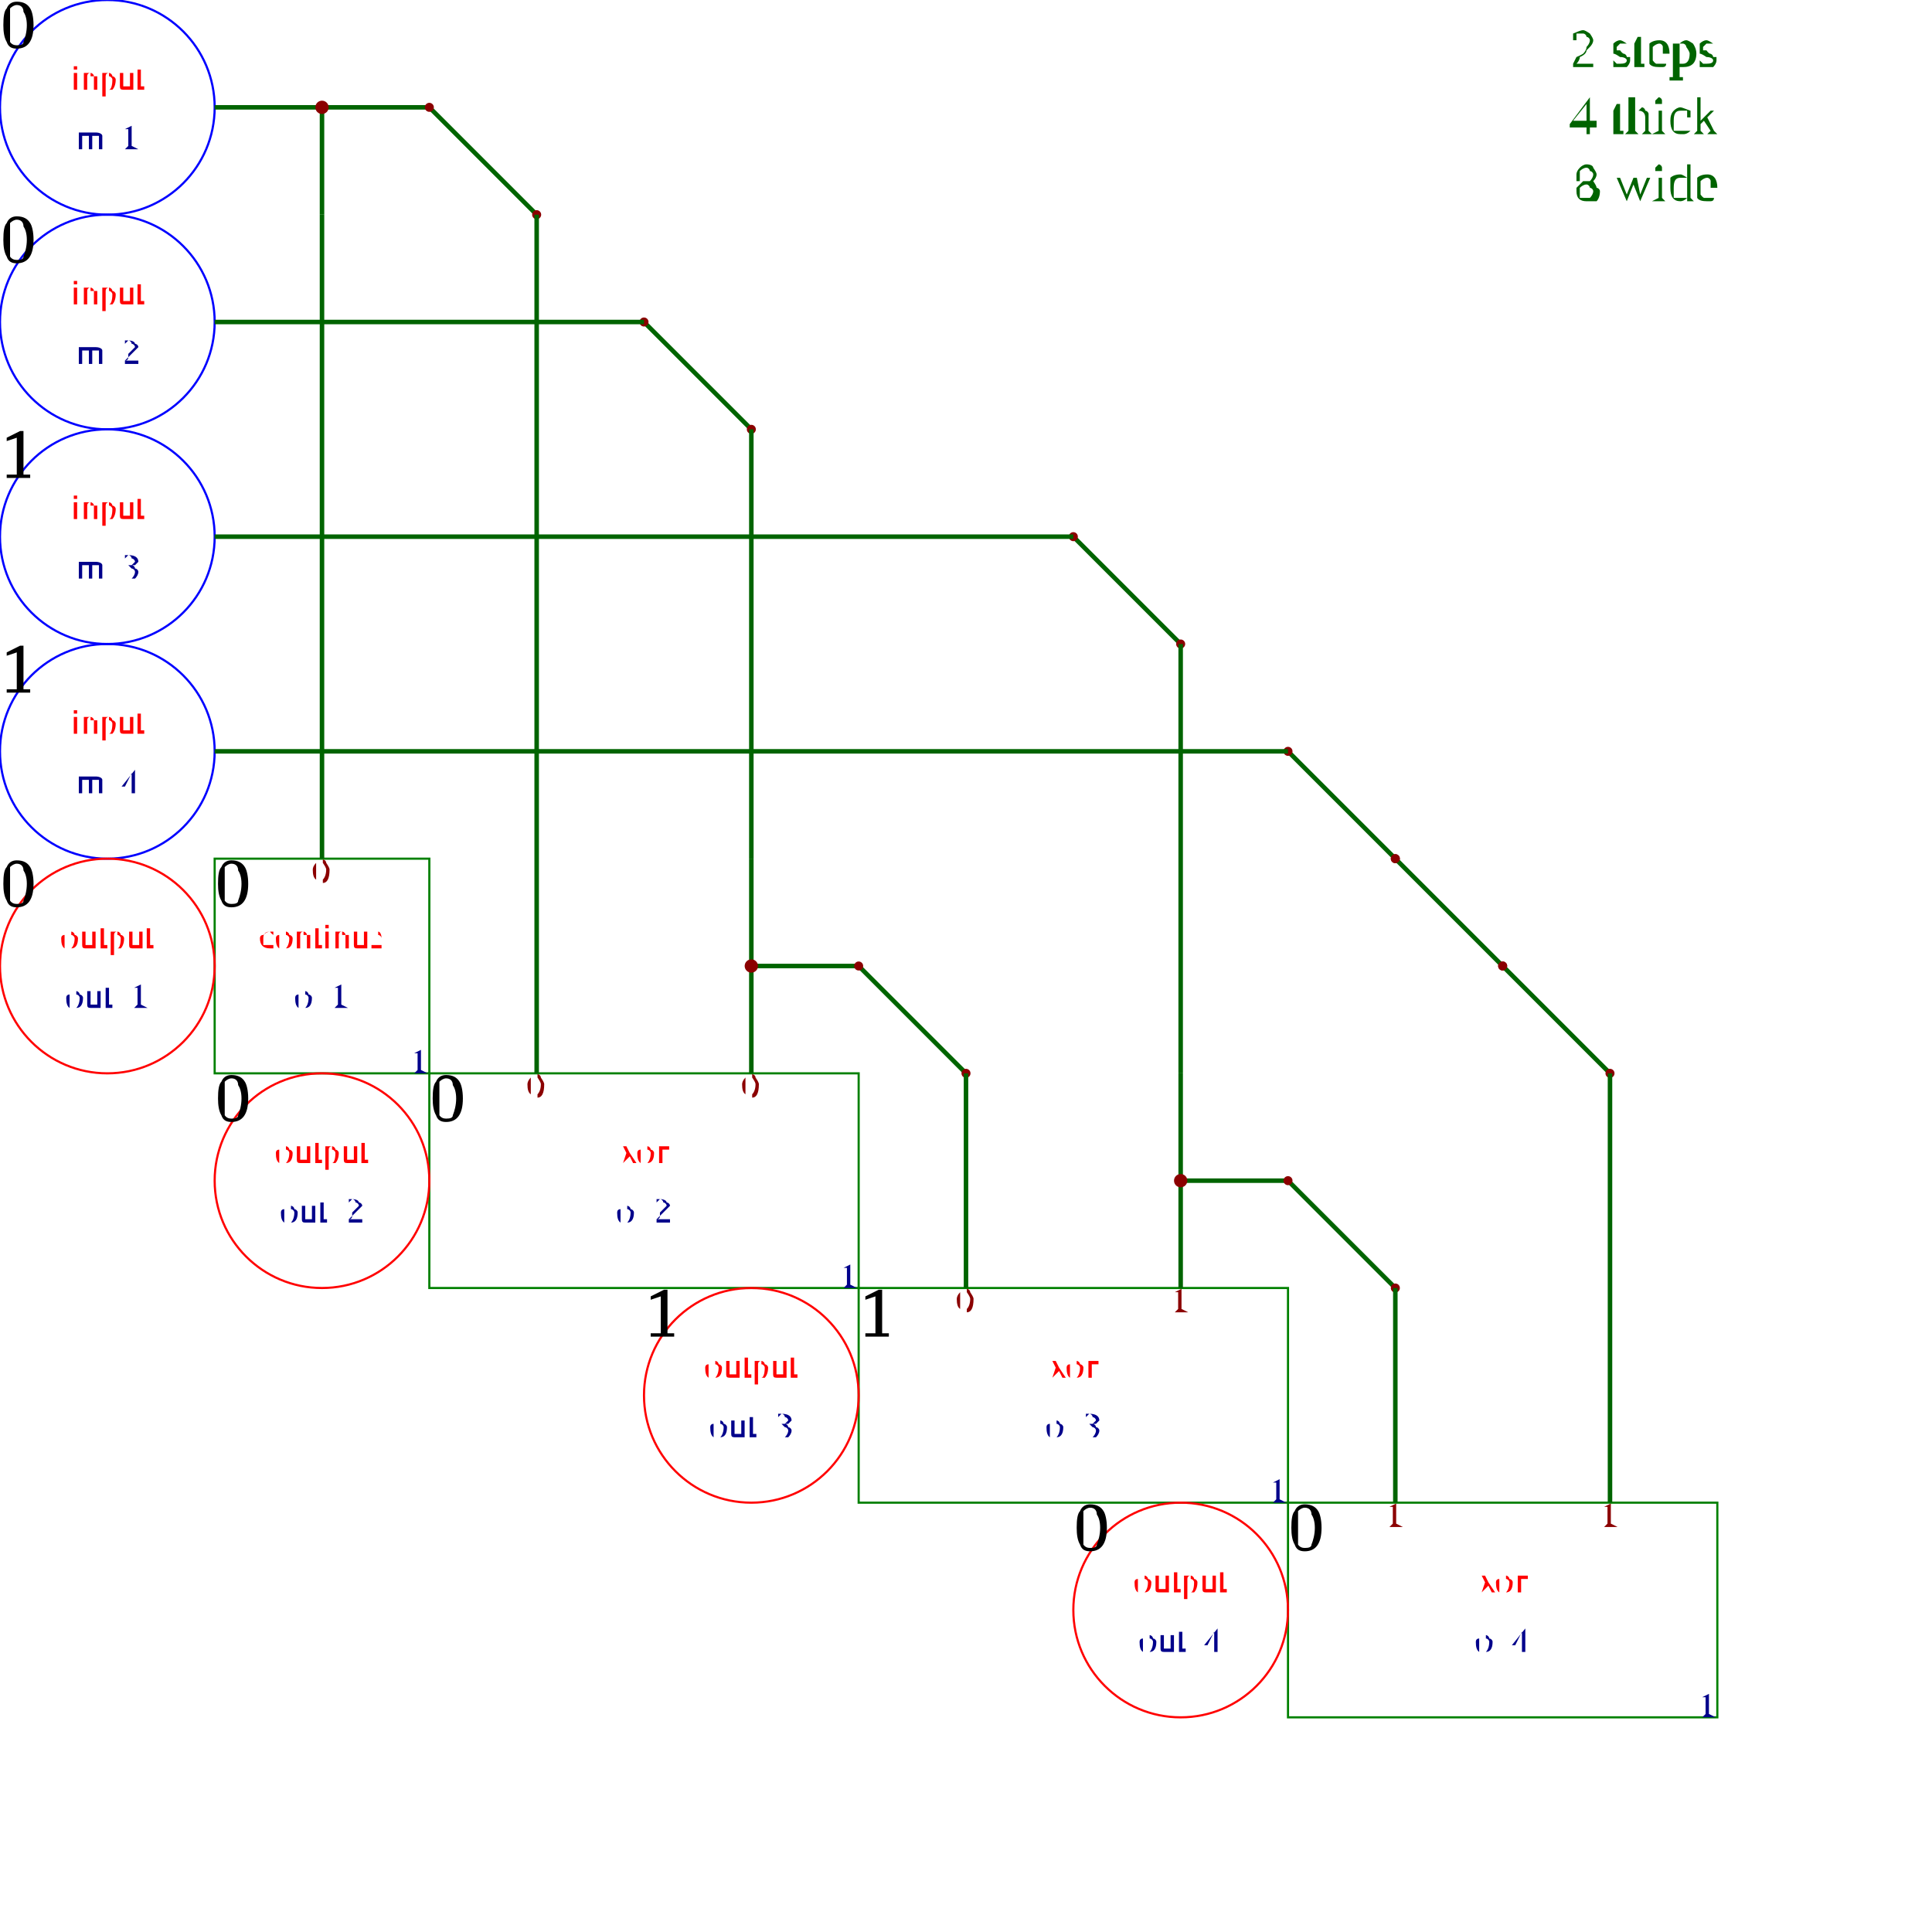
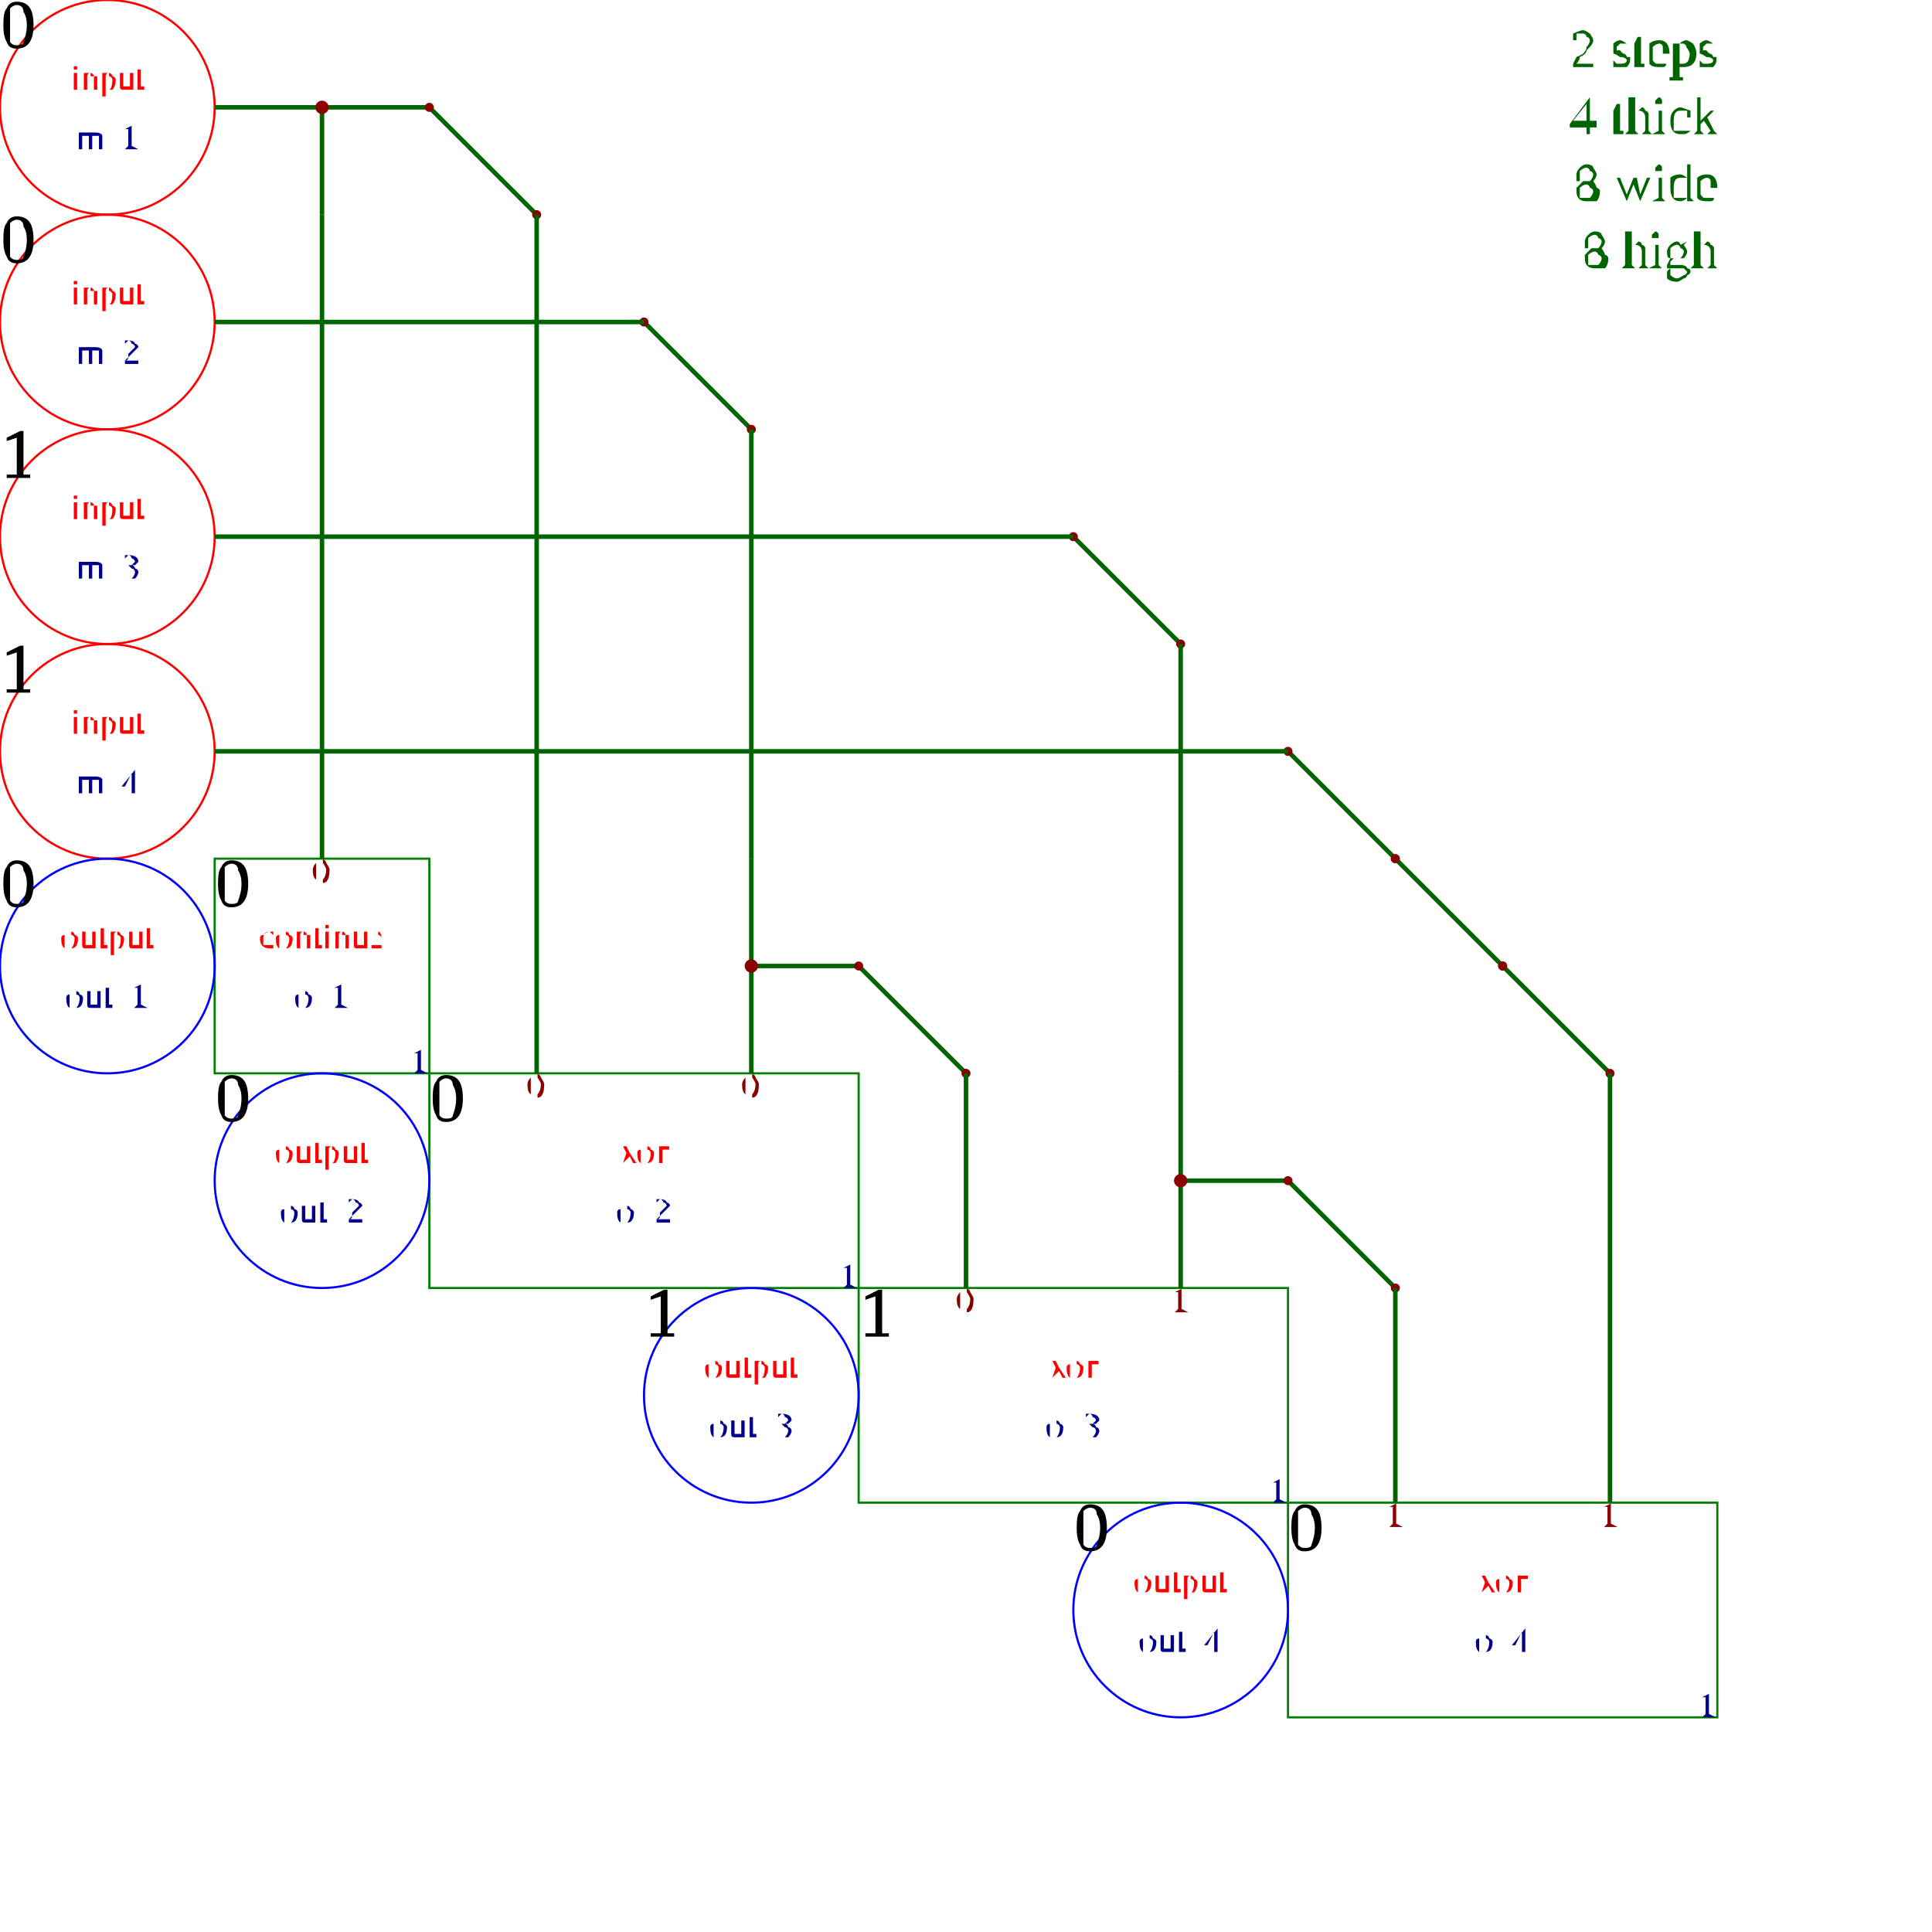
<svg xmlns="http://www.w3.org/2000/svg" height="100%" viewBox="0 0 9 9" width="100%">
  <text fill="darkGreen" font-size="0.25" stroke-width="0.016" text-anchor="end" x="8" y="0.312">2 steps</text>
  <text fill="darkGreen" font-size="0.25" stroke-width="0.016" text-anchor="end" x="8" y="0.625">4 thick</text>
  <text fill="darkGreen" font-size="0.25" stroke-width="0.016" text-anchor="end" x="8" y="0.938">8 wide</text>
-   <circle cx="0.5" cy="0.5" fill="transparent" font-size="0.167" r="0.5" stroke="blue" stroke-width="0.01" />
+   <text fill="darkGreen" font-size="0.25" stroke-width="0.016" text-anchor="end" x="8" y="1.25">8 high</text>
+   <circle cx="0.5" cy="0.5" fill="transparent" font-size="0.167" r="0.5" stroke="red" stroke-width="0.01" />
  <text dominant-baseline="hanging" fill="black" font-size="0.333" stroke-width="0.021" text-anchor="start" x="0" y="0">0</text>
  <text dominant-baseline="auto" fill="red" font-size="0.167" stroke-width="0.01" text-anchor="middle" x="0.5" y="0.417">input</text>
  <text dominant-baseline="hanging" fill="darkblue" font-size="0.167" stroke-width="0.01" text-anchor="middle" x="0.5" y="0.583">m_1</text>
-   <circle cx="0.5" cy="1.5" fill="transparent" font-size="0.167" r="0.5" stroke="blue" stroke-width="0.01" />
+   <circle cx="0.5" cy="1.5" fill="transparent" font-size="0.167" r="0.5" stroke="red" stroke-width="0.01" />
  <text dominant-baseline="hanging" fill="black" font-size="0.333" stroke-width="0.021" text-anchor="start" x="0" y="1">0</text>
  <text dominant-baseline="auto" fill="red" font-size="0.167" stroke-width="0.01" text-anchor="middle" x="0.5" y="1.417">input</text>
  <text dominant-baseline="hanging" fill="darkblue" font-size="0.167" stroke-width="0.01" text-anchor="middle" x="0.5" y="1.583">m_2</text>
-   <circle cx="0.5" cy="2.5" fill="transparent" font-size="0.167" r="0.5" stroke="blue" stroke-width="0.01" />
+   <circle cx="0.5" cy="2.5" fill="transparent" font-size="0.167" r="0.5" stroke="red" stroke-width="0.01" />
  <text dominant-baseline="hanging" fill="black" font-size="0.333" stroke-width="0.021" text-anchor="start" x="0" y="2">1</text>
  <text dominant-baseline="auto" fill="red" font-size="0.167" stroke-width="0.01" text-anchor="middle" x="0.5" y="2.417">input</text>
  <text dominant-baseline="hanging" fill="darkblue" font-size="0.167" stroke-width="0.01" text-anchor="middle" x="0.5" y="2.583">m_3</text>
-   <circle cx="0.5" cy="3.5" fill="transparent" font-size="0.167" r="0.5" stroke="blue" stroke-width="0.01" />
+   <circle cx="0.5" cy="3.5" fill="transparent" font-size="0.167" r="0.5" stroke="red" stroke-width="0.01" />
  <text dominant-baseline="hanging" fill="black" font-size="0.333" stroke-width="0.021" text-anchor="start" x="0" y="3">1</text>
  <text dominant-baseline="auto" fill="red" font-size="0.167" stroke-width="0.01" text-anchor="middle" x="0.5" y="3.417">input</text>
  <text dominant-baseline="hanging" fill="darkblue" font-size="0.167" stroke-width="0.01" text-anchor="middle" x="0.5" y="3.583">m_4</text>
  <rect fill="transparent" font-size="0.167" height="1" stroke="green" stroke-width="0.01" width="1" x="1" y="4" />
  <text dominant-baseline="hanging" fill="black" font-size="0.333" stroke-width="0.021" text-anchor="start" x="1" y="4">0</text>
  <text fill="darkBlue" font-size="0.167" stroke-width="0.01" text-anchor="end" x="2" y="5">1</text>
  <text dominant-baseline="auto" fill="red" font-size="0.167" stroke-width="0.01" text-anchor="middle" x="1.5" y="4.417">continue</text>
  <text dominant-baseline="hanging" fill="darkblue" font-size="0.167" stroke-width="0.01" text-anchor="middle" x="1.5" y="4.583">o_1</text>
  <text dominant-baseline="hanging" fill="darkRed" font-size="0.167" stroke-width="0.01" text-anchor="middle" x="1.5" y="4">0</text>
  <rect fill="transparent" font-size="0.167" height="1" stroke="green" stroke-width="0.01" width="2" x="2" y="5" />
  <text dominant-baseline="hanging" fill="black" font-size="0.333" stroke-width="0.021" text-anchor="start" x="2" y="5">0</text>
  <text fill="darkBlue" font-size="0.167" stroke-width="0.01" text-anchor="end" x="4" y="6">1</text>
  <text dominant-baseline="auto" fill="red" font-size="0.167" stroke-width="0.01" text-anchor="middle" x="3" y="5.417">xor</text>
  <text dominant-baseline="hanging" fill="darkblue" font-size="0.167" stroke-width="0.01" text-anchor="middle" x="3" y="5.583">o_2</text>
  <text dominant-baseline="hanging" fill="darkRed" font-size="0.167" stroke-width="0.01" text-anchor="middle" x="2.5" y="5">0</text>
  <text dominant-baseline="hanging" fill="darkRed" font-size="0.167" stroke-width="0.01" text-anchor="middle" x="3.5" y="5">0</text>
  <rect fill="transparent" font-size="0.167" height="1" stroke="green" stroke-width="0.01" width="2" x="4" y="6" />
  <text dominant-baseline="hanging" fill="black" font-size="0.333" stroke-width="0.021" text-anchor="start" x="4" y="6">1</text>
  <text fill="darkBlue" font-size="0.167" stroke-width="0.01" text-anchor="end" x="6" y="7">1</text>
  <text dominant-baseline="auto" fill="red" font-size="0.167" stroke-width="0.01" text-anchor="middle" x="5" y="6.417">xor</text>
  <text dominant-baseline="hanging" fill="darkblue" font-size="0.167" stroke-width="0.01" text-anchor="middle" x="5" y="6.583">o_3</text>
  <text dominant-baseline="hanging" fill="darkRed" font-size="0.167" stroke-width="0.01" text-anchor="middle" x="4.5" y="6">0</text>
  <text dominant-baseline="hanging" fill="darkRed" font-size="0.167" stroke-width="0.01" text-anchor="middle" x="5.5" y="6">1</text>
  <rect fill="transparent" font-size="0.167" height="1" stroke="green" stroke-width="0.01" width="2" x="6" y="7" />
  <text dominant-baseline="hanging" fill="black" font-size="0.333" stroke-width="0.021" text-anchor="start" x="6" y="7">0</text>
  <text fill="darkBlue" font-size="0.167" stroke-width="0.01" text-anchor="end" x="8" y="8">1</text>
  <text dominant-baseline="auto" fill="red" font-size="0.167" stroke-width="0.01" text-anchor="middle" x="7" y="7.417">xor</text>
  <text dominant-baseline="hanging" fill="darkblue" font-size="0.167" stroke-width="0.01" text-anchor="middle" x="7" y="7.583">o_4</text>
  <text dominant-baseline="hanging" fill="darkRed" font-size="0.167" stroke-width="0.01" text-anchor="middle" x="6.5" y="7">1</text>
  <text dominant-baseline="hanging" fill="darkRed" font-size="0.167" stroke-width="0.01" text-anchor="middle" x="7.5" y="7">1</text>
-   <circle cx="0.5" cy="4.5" fill="transparent" font-size="0.167" r="0.5" stroke="red" stroke-width="0.01" />
+   <circle cx="0.5" cy="4.5" fill="transparent" font-size="0.167" r="0.5" stroke="blue" stroke-width="0.01" />
  <text dominant-baseline="hanging" fill="black" font-size="0.333" stroke-width="0.021" text-anchor="start" x="0" y="4">0</text>
  <text dominant-baseline="auto" fill="red" font-size="0.167" stroke-width="0.01" text-anchor="middle" x="0.5" y="4.417">output</text>
  <text dominant-baseline="hanging" fill="darkblue" font-size="0.167" stroke-width="0.01" text-anchor="middle" x="0.5" y="4.583">out_1</text>
-   <circle cx="1.5" cy="5.5" fill="transparent" font-size="0.167" r="0.5" stroke="red" stroke-width="0.01" />
+   <circle cx="1.5" cy="5.5" fill="transparent" font-size="0.167" r="0.5" stroke="blue" stroke-width="0.01" />
  <text dominant-baseline="hanging" fill="black" font-size="0.333" stroke-width="0.021" text-anchor="start" x="1" y="5">0</text>
  <text dominant-baseline="auto" fill="red" font-size="0.167" stroke-width="0.01" text-anchor="middle" x="1.5" y="5.417">output</text>
  <text dominant-baseline="hanging" fill="darkblue" font-size="0.167" stroke-width="0.01" text-anchor="middle" x="1.5" y="5.583">out_2</text>
-   <circle cx="3.5" cy="6.5" fill="transparent" font-size="0.167" r="0.5" stroke="red" stroke-width="0.01" />
+   <circle cx="3.5" cy="6.5" fill="transparent" font-size="0.167" r="0.5" stroke="blue" stroke-width="0.01" />
  <text dominant-baseline="hanging" fill="black" font-size="0.333" stroke-width="0.021" text-anchor="start" x="3" y="6">1</text>
  <text dominant-baseline="auto" fill="red" font-size="0.167" stroke-width="0.01" text-anchor="middle" x="3.5" y="6.417">output</text>
  <text dominant-baseline="hanging" fill="darkblue" font-size="0.167" stroke-width="0.01" text-anchor="middle" x="3.5" y="6.583">out_3</text>
-   <circle cx="5.5" cy="7.5" fill="transparent" font-size="0.167" r="0.5" stroke="red" stroke-width="0.01" />
+   <circle cx="5.5" cy="7.5" fill="transparent" font-size="0.167" r="0.5" stroke="blue" stroke-width="0.01" />
  <text dominant-baseline="hanging" fill="black" font-size="0.333" stroke-width="0.021" text-anchor="start" x="5" y="7">0</text>
  <text dominant-baseline="auto" fill="red" font-size="0.167" stroke-width="0.01" text-anchor="middle" x="5.5" y="7.417">output</text>
  <text dominant-baseline="hanging" fill="darkblue" font-size="0.167" stroke-width="0.01" text-anchor="middle" x="5.5" y="7.583">out_4</text>
  <line fill="transparent" font-size="0.167" stroke="darkgreen" stroke-width="0.021" x1="1" x2="2" y1="0.5" y2="0.5" />
  <line fill="transparent" font-size="0.167" stroke="darkgreen" stroke-width="0.021" x1="1.5" x2="1.5" y1="0.5" y2="1" />
  <circle cx="1.5" cy="0.5" fill="darkRed" font-size="0.167" r="0.031" stroke-width="0.01" />
  <line fill="transparent" font-size="0.167" stroke="darkgreen" stroke-width="0.021" x1="2" x2="2.5" y1="0.5" y2="1" />
  <circle cx="2" cy="0.5" fill="darkRed" font-size="0.167" r="0.021" stroke-width="0.01" />
  <circle cx="2.5" cy="1" fill="darkRed" font-size="0.167" r="0.021" stroke-width="0.01" />
  <line fill="transparent" font-size="0.167" stroke="darkgreen" stroke-width="0.021" x1="3" x2="3.5" y1="1.5" y2="2" />
  <circle cx="3" cy="1.5" fill="darkRed" font-size="0.167" r="0.021" stroke-width="0.01" />
  <circle cx="3.5" cy="2" fill="darkRed" font-size="0.167" r="0.021" stroke-width="0.01" />
  <line fill="transparent" font-size="0.167" stroke="darkgreen" stroke-width="0.021" x1="3.5" x2="3.5" y1="4" y2="5" />
  <line fill="transparent" font-size="0.167" stroke="darkgreen" stroke-width="0.021" x1="3.5" x2="4" y1="4.5" y2="4.5" />
  <circle cx="3.5" cy="4.5" fill="darkRed" font-size="0.167" r="0.031" stroke-width="0.01" />
  <line fill="transparent" font-size="0.167" stroke="darkgreen" stroke-width="0.021" x1="4" x2="4.5" y1="4.5" y2="5" />
  <circle cx="4" cy="4.5" fill="darkRed" font-size="0.167" r="0.021" stroke-width="0.01" />
  <circle cx="4.5" cy="5" fill="darkRed" font-size="0.167" r="0.021" stroke-width="0.01" />
  <line fill="transparent" font-size="0.167" stroke="darkgreen" stroke-width="0.021" x1="5" x2="5.5" y1="2.5" y2="3" />
  <circle cx="5" cy="2.5" fill="darkRed" font-size="0.167" r="0.021" stroke-width="0.01" />
  <circle cx="5.5" cy="3" fill="darkRed" font-size="0.167" r="0.021" stroke-width="0.01" />
  <line fill="transparent" font-size="0.167" stroke="darkgreen" stroke-width="0.021" x1="5.5" x2="5.5" y1="5" y2="6" />
  <line fill="transparent" font-size="0.167" stroke="darkgreen" stroke-width="0.021" x1="5.5" x2="6" y1="5.5" y2="5.5" />
  <circle cx="5.5" cy="5.5" fill="darkRed" font-size="0.167" r="0.031" stroke-width="0.01" />
  <line fill="transparent" font-size="0.167" stroke="darkgreen" stroke-width="0.021" x1="6" x2="6.5" y1="3.5" y2="4" />
  <circle cx="6" cy="3.5" fill="darkRed" font-size="0.167" r="0.021" stroke-width="0.01" />
  <circle cx="6.5" cy="4" fill="darkRed" font-size="0.167" r="0.021" stroke-width="0.01" />
  <line fill="transparent" font-size="0.167" stroke="darkgreen" stroke-width="0.021" x1="6.5" x2="7" y1="4" y2="4.5" />
  <circle cx="6.5" cy="4" fill="darkRed" font-size="0.167" r="0.021" stroke-width="0.01" />
  <circle cx="7" cy="4.5" fill="darkRed" font-size="0.167" r="0.021" stroke-width="0.01" />
  <line fill="transparent" font-size="0.167" stroke="darkgreen" stroke-width="0.021" x1="6" x2="6.5" y1="5.5" y2="6" />
  <circle cx="6" cy="5.5" fill="darkRed" font-size="0.167" r="0.021" stroke-width="0.01" />
  <circle cx="6.5" cy="6" fill="darkRed" font-size="0.167" r="0.021" stroke-width="0.01" />
  <line fill="transparent" font-size="0.167" stroke="darkgreen" stroke-width="0.021" x1="7" x2="7.5" y1="4.5" y2="5" />
  <circle cx="7" cy="4.5" fill="darkRed" font-size="0.167" r="0.021" stroke-width="0.01" />
  <circle cx="7.5" cy="5" fill="darkRed" font-size="0.167" r="0.021" stroke-width="0.01" />
  <line fill="transparent" font-size="0.167" stroke="darkgreen" stroke-width="0.021" x1="1" x2="3" y1="1.5" y2="1.5" />
  <line fill="transparent" font-size="0.167" stroke="darkgreen" stroke-width="0.021" x1="1.5" x2="1.5" y1="1" y2="4" />
  <line fill="transparent" font-size="0.167" stroke="darkgreen" stroke-width="0.021" x1="1" x2="5" y1="2.5" y2="2.5" />
  <line fill="transparent" font-size="0.167" stroke="darkgreen" stroke-width="0.021" x1="1" x2="6" y1="3.5" y2="3.5" />
  <line fill="transparent" font-size="0.167" stroke="darkgreen" stroke-width="0.021" x1="2.5" x2="2.5" y1="1" y2="5" />
  <line fill="transparent" font-size="0.167" stroke="darkgreen" stroke-width="0.021" x1="3.5" x2="3.5" y1="2" y2="4" />
  <line fill="transparent" font-size="0.167" stroke="darkgreen" stroke-width="0.021" x1="4.5" x2="4.5" y1="5" y2="6" />
  <line fill="transparent" font-size="0.167" stroke="darkgreen" stroke-width="0.021" x1="5.5" x2="5.5" y1="3" y2="5" />
  <line fill="transparent" font-size="0.167" stroke="darkgreen" stroke-width="0.021" x1="6.5" x2="6.5" y1="6" y2="7" />
  <line fill="transparent" font-size="0.167" stroke="darkgreen" stroke-width="0.021" x1="7.5" x2="7.5" y1="5" y2="7" />
</svg>
